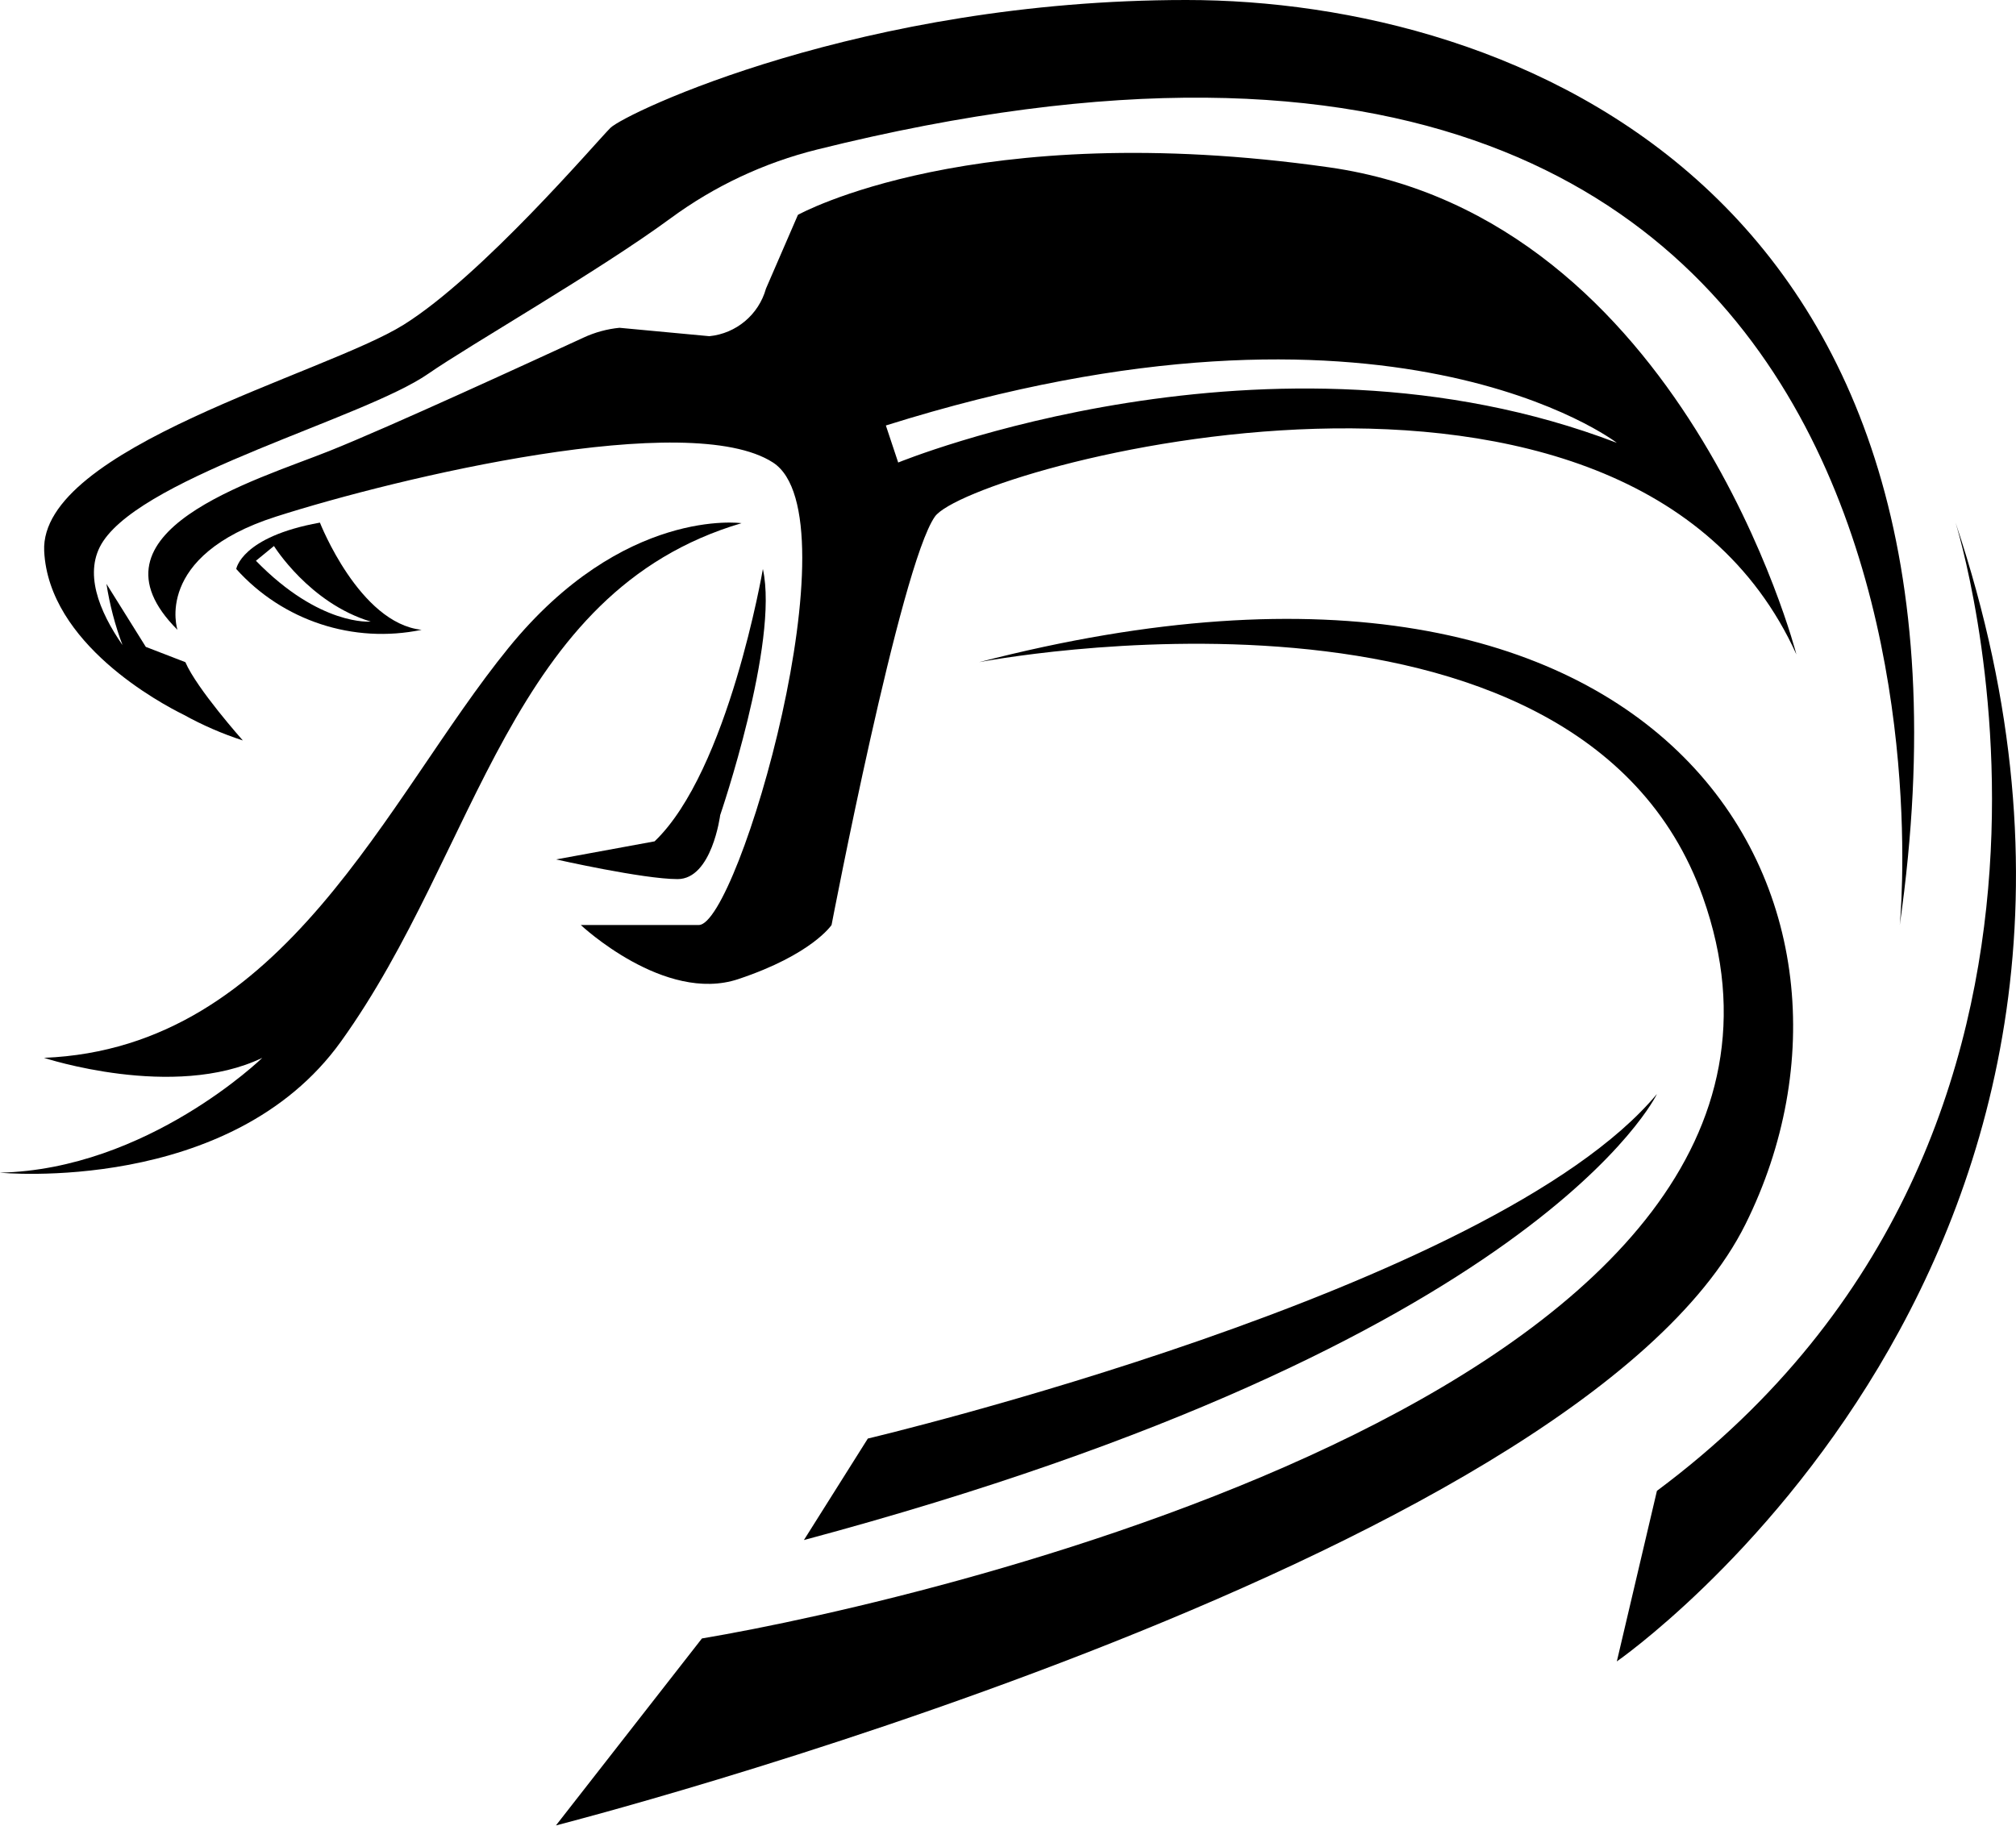
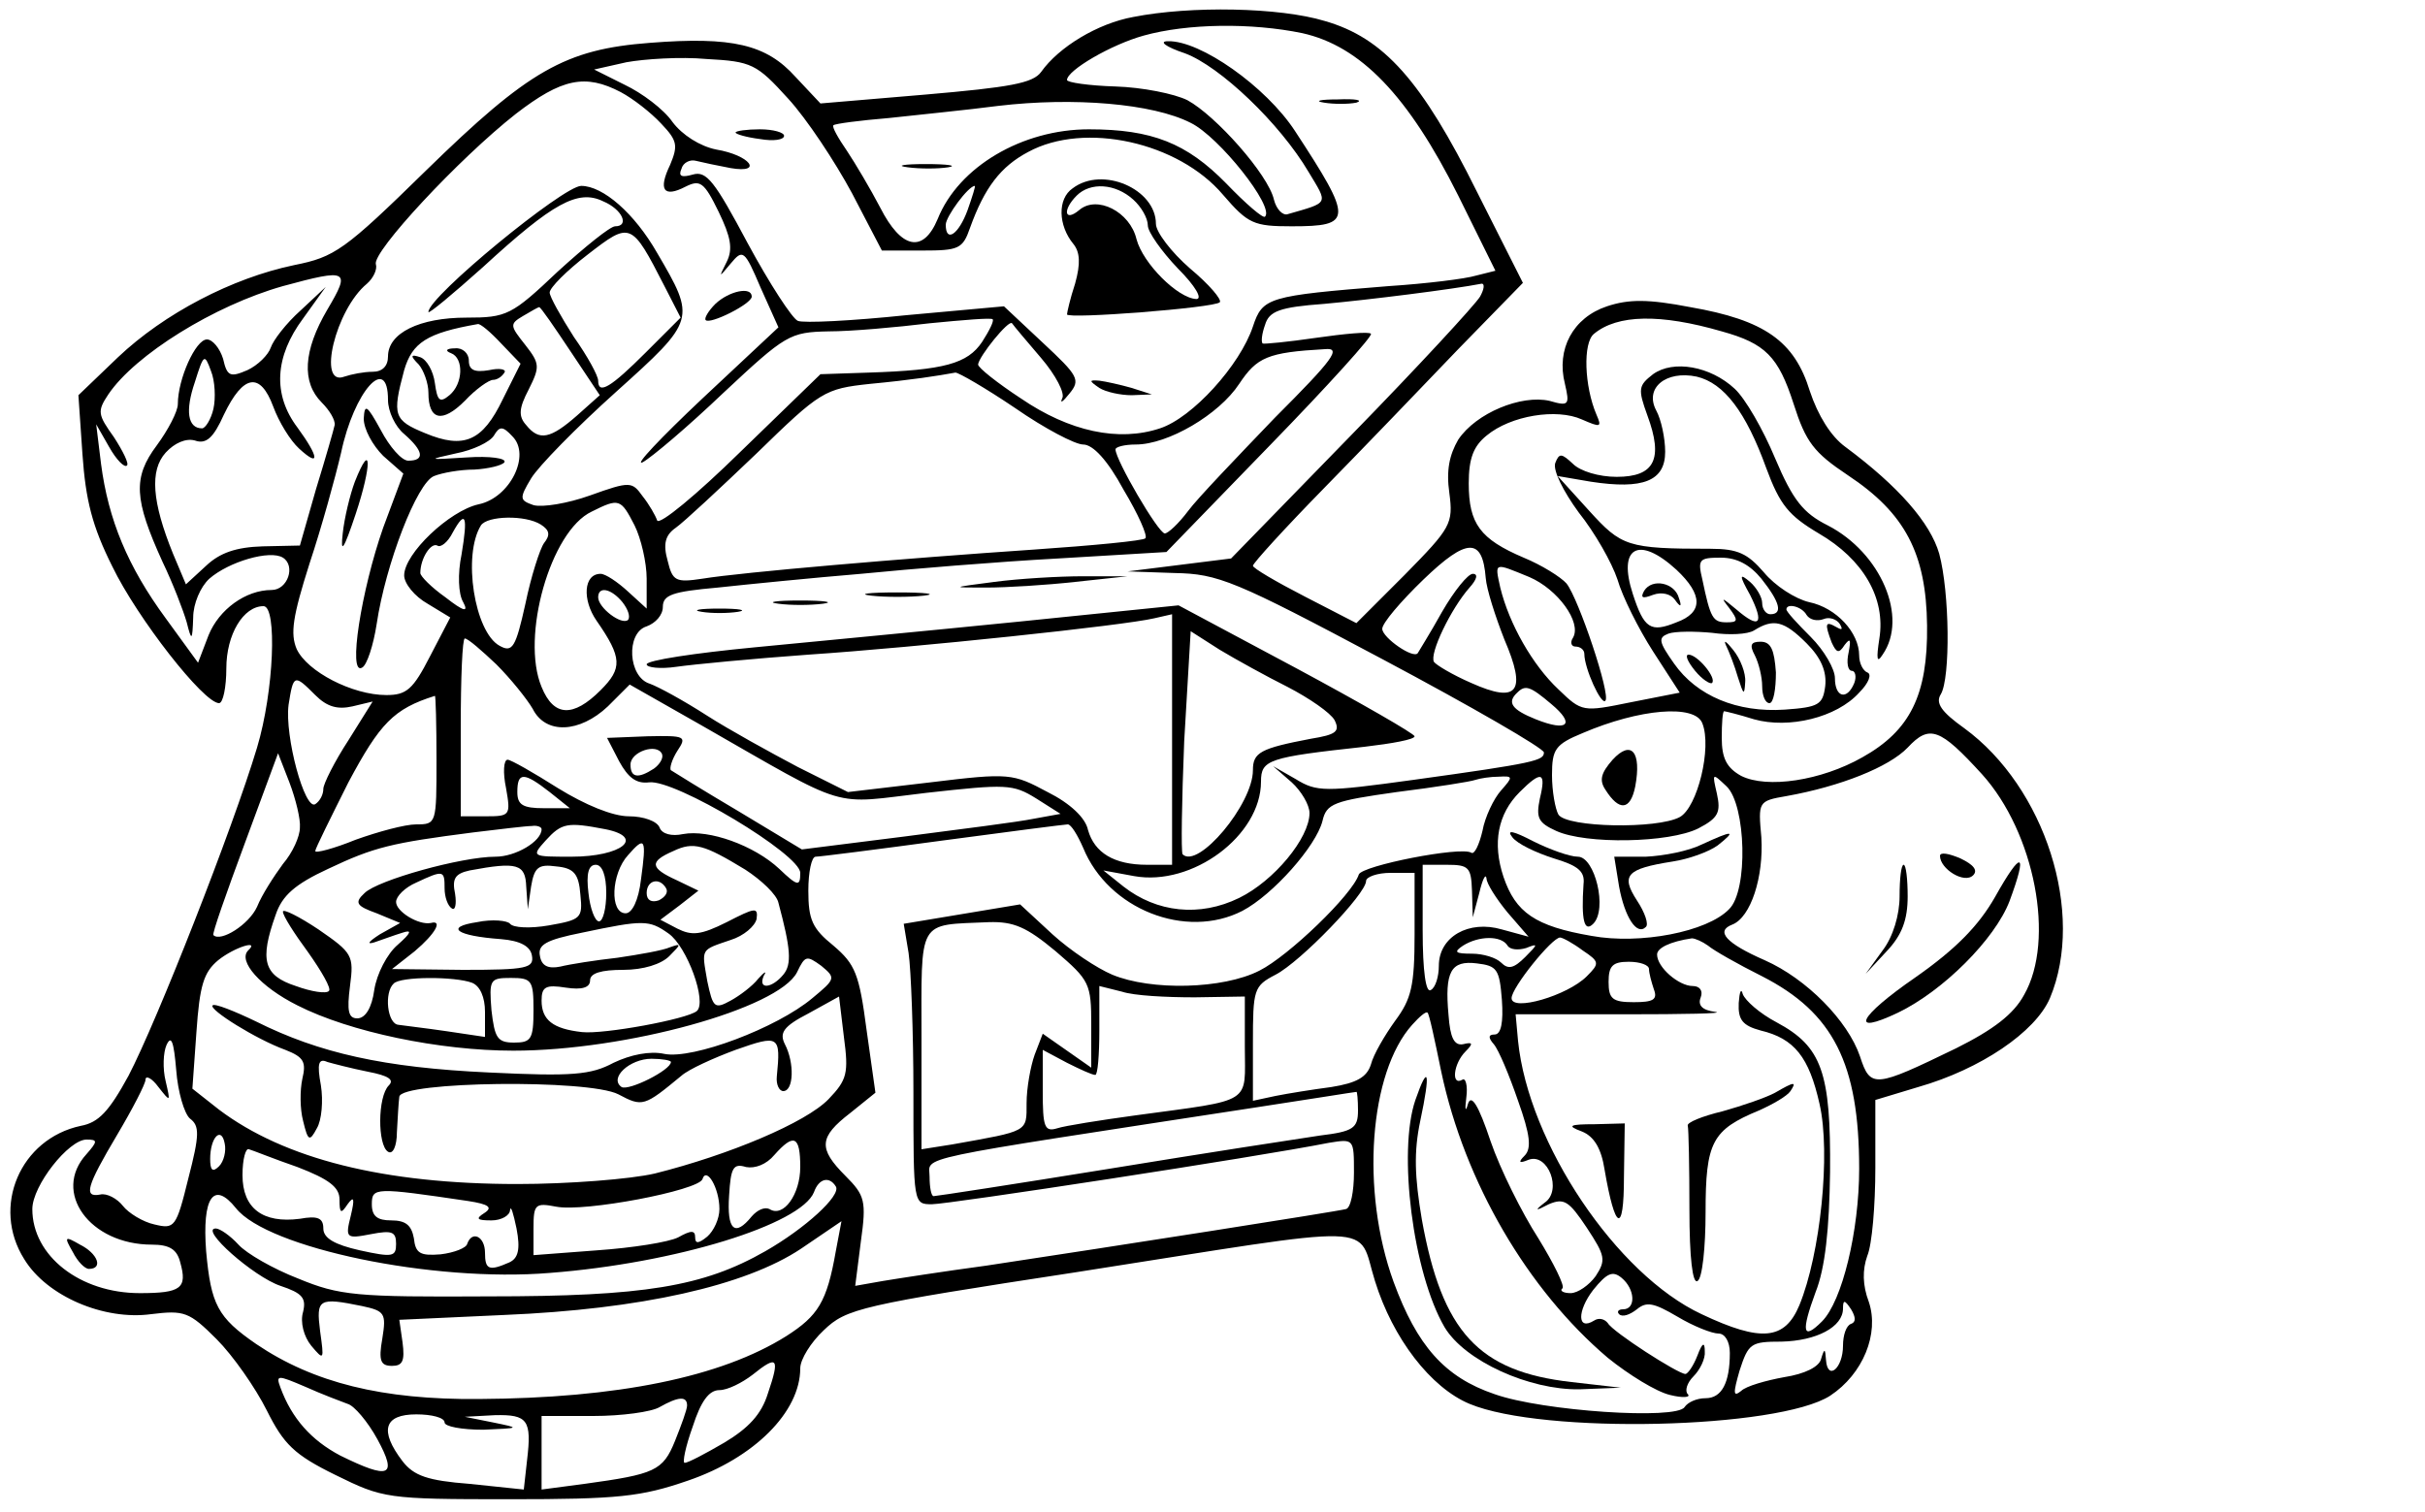
- <svg xmlns="http://www.w3.org/2000/svg" xmlns:xlink="http://www.w3.org/1999/xlink" id="Layer_2" data-name="Layer 2" viewBox="0 0 364.55 330.18">
-   <defs>
-     <style>.cls-1{fill:url(#linear-gradient);}.cls-2{fill:url(#linear-gradient-2);}.cls-3{fill:url(#linear-gradient-3);}.cls-4{fill:url(#linear-gradient-4);}.cls-5{fill:url(#linear-gradient-5);}.cls-6{fill:url(#linear-gradient-6);}.cls-7{fill:url(#linear-gradient-7);}.cls-8{fill:url(#linear-gradient-8);}</style>
-     <linearGradient id="linear-gradient" x1="549.96" y1="437.34" x2="530.29" y2="543.07" gradientUnits="userSpaceOnUse">
-       <stop offset="0" />
-       <stop offset="1" />
-     </linearGradient>
-     <linearGradient id="linear-gradient-2" x1="510.07" y1="273.27" x2="479.68" y2="436.64" xlink:href="#linear-gradient" />
-     <linearGradient id="linear-gradient-3" x1="397.48" y1="336.53" x2="371.87" y2="474.19" xlink:href="#linear-gradient" />
-     <linearGradient id="linear-gradient-4" x1="519.05" y1="246.87" x2="488.78" y2="409.59" xlink:href="#linear-gradient" />
-     <linearGradient id="linear-gradient-5" x1="379.55" y1="347.28" x2="376.2" y2="365.32" xlink:href="#linear-gradient" />
-     <linearGradient id="linear-gradient-6" x1="672.61" y1="346.77" x2="633.52" y2="556.88" xlink:href="#linear-gradient" />
-     <linearGradient id="linear-gradient-7" x1="443.48" y1="352.66" x2="432.75" y2="410.32" xlink:href="#linear-gradient" />
-     <linearGradient id="linear-gradient-8" x1="558.05" y1="362.84" x2="513.93" y2="599.98" xlink:href="#linear-gradient" />
-   </defs>
-   <path class="cls-1" d="M463,530.55c132.9-35.6,154.26-80.69,154.26-80.69-29.66,35.6-142.7,62.33-142.7,62.33Z" transform="translate(-317.63 -251.99)" />
-   <path class="cls-2" d="M642.47,370.36s-20.3-79-84.55-88.11-96,8.6-96,8.6l-5.78,13.34a11.84,11.84,0,0,1-10.24,8.61l-16.25-1.52a20.07,20.07,0,0,0-6.49,1.77c-9,4.14-35,16.13-46,20.52-13.35,5.34-45.24,14.54-27.44,32.34,0,0-4.45-13.35,17.8-20.47s74.76-19.58,89.89-9.79S451.13,419.3,444,419.3H422.65s15.13,14.24,28.48,9.79S468,419.3,468,419.3s12.45-65,18.68-73.86S612.21,303.61,642.47,370.36ZM480.05,335.65l-2.23-6.7C568.9,300.34,610,332.09,610,332.09,547.24,308.06,480.05,335.65,480.05,335.65Z" transform="translate(-317.63 -251.99)" />
-   <path class="cls-3" d="M451.72,346.62s-21.36-3-42.13,22.55c-22.11,27.16-40.36,72.38-84,74.16,0,0,23.45,7.72,39.47,0,0,0-20.77,20.18-47.47,20.77,0,0,41.76,4.09,61.7-23.73C404.25,405.61,409.59,359.08,451.72,346.62Z" transform="translate(-317.63 -251.99)" />
-   <path class="cls-4" d="M350.84,381.27a61,61,0,0,0,10.7,4.65s-8.31-9.33-10.39-14.16L344,369l-7.12-11.4a56,56,0,0,0,2.9,11.07c-4.24-6.12-7.17-13.27-3.49-18.79,8-12,47.17-22.25,58.74-30.26,7.66-5.31,30.86-18.58,43.87-28.15a75.38,75.38,0,0,1,26.48-12.43C680.72,225.38,661.16,419.3,661.16,419.3c19-133.19-70.31-167.31-129-167.31S430.66,272.46,428,275.13s-23.14,26.7-37.38,35.6-65.86,22.25-65,40.94C326.44,368.42,346.66,379.21,350.84,381.27Z" transform="translate(-317.63 -251.99)" />
-   <path class="cls-5" d="M360.35,354.91a35.38,35.38,0,0,0,33.52,11c-11.27-1.19-18.39-19.39-18.39-19.39C361.24,349.08,360.35,354.91,360.35,354.91Zm24.32,9.51s-9.19.89-20.76-11l3.26-2.67S373.57,361.09,384.67,364.42Z" transform="translate(-317.63 -251.99)" />
-   <path class="cls-6" d="M671.25,346.52s34.41,109.27-54,175.13L610,552.5S715.74,479.31,671.25,346.52Z" transform="translate(-317.63 -251.99)" />
-   <path class="cls-7" d="M447.86,399.43s10.68-31.19,7.72-44.52c0,0-6.23,36.51-19.58,49.26l-17.8,3.27S433.92,411,440.15,411,447.86,399.43,447.86,399.43Z" transform="translate(-317.63 -251.99)" />
-   <path class="cls-8" d="M633.27,473.4c28.27-56.88-11.86-134.49-138.58-101.64,0,0,108.32-21,130.87,42.5,31.08,87.52-138.84,127-181,134.09l-26.4,33.82S602.67,535,633.27,473.4Z" transform="translate(-317.63 -251.99)" />
+ <svg xmlns="http://www.w3.org/2000/svg" version="1.0" width="300pt" height="187pt" viewBox="0 0 300 187" preserveAspectRatio="xMidYMid meet">
+   <g transform="translate(0,187) scale(0.1,-0.1)" fill="#000000" stroke="none">
+     <path d="M1402 1849 c-44 -8 -92 -37 -114 -68 -10 -14 -39 -19 -143 -28 l-130 -11 -31 33 c-36 40 -78 50 -180 42 -105 -8 -150 -34 -277 -158 -101 -99 -113 -107 -163 -117 -77 -16 -161 -60 -218 -114 l-49 -47 5 -73 c4 -57 12 -89 37 -139 31 -64 113 -169 132 -169 5 0 9 20 9 43 0 42 21 77 46 77 17 0 13 -105 -8 -175 -30 -100 -124 -339 -159 -406 -24 -44 -37 -58 -59 -62 -75 -16 -111 -100 -70 -165 28 -46 99 -76 157 -68 41 5 47 3 81 -31 20 -20 48 -60 62 -88 21 -42 34 -55 85 -80 59 -29 63 -30 215 -30 135 0 163 3 221 23 82 28 139 85 139 139 0 11 13 32 29 47 28 27 45 31 313 72 384 60 346 62 369 -11 22 -71 69 -132 117 -152 91 -38 382 -31 446 10 41 27 61 77 48 116 -8 21 -8 40 -2 57 6 14 10 63 10 109 l0 84 53 16 c77 22 145 68 163 110 44 105 -6 261 -106 334 -28 20 -36 31 -29 42 12 20 11 126 -2 174 -11 38 -50 83 -116 132 -18 13 -34 39 -44 69 -19 62 -56 88 -148 104 -52 10 -76 10 -103 1 -42 -14 -63 -53 -52 -96 6 -26 5 -28 -19 -21 -35 8 -91 -15 -113 -48 -11 -19 -15 -38 -11 -66 5 -38 2 -43 -55 -101 l-60 -60 -64 33 c-35 18 -64 35 -64 38 0 3 39 46 88 96 48 49 123 127 166 172 l80 82 -57 113 c-68 137 -115 190 -188 211 -56 17 -166 19 -237 5z m209 -20 c72 -16 131 -77 193 -201 l46 -93 -24 -6 c-13 -4 -62 -10 -108 -13 -150 -12 -156 -14 -168 -50 -16 -48 -75 -113 -115 -126 -51 -17 -112 -4 -172 37 -29 19 -53 38 -53 42 1 10 38 56 42 51 2 -3 18 -22 36 -43 18 -21 30 -44 26 -50 -3 -7 1 -4 9 6 14 17 11 22 -33 63 l-48 45 -121 -11 c-67 -7 -127 -10 -134 -7 -7 3 -35 46 -62 96 -41 77 -51 90 -68 85 -14 -4 -18 -2 -14 7 2 8 11 12 18 10 8 -2 27 -6 43 -9 41 -7 24 16 -18 23 -20 4 -42 18 -54 34 -11 16 -38 36 -59 46 l-38 19 40 9 c22 4 67 7 99 4 56 -3 62 -6 101 -49 23 -25 58 -78 79 -117 l37 -71 50 0 c45 0 50 2 59 28 18 50 38 76 72 94 70 38 186 12 241 -53 31 -36 38 -39 85 -39 76 0 76 8 4 118 -36 55 -117 112 -157 111 -12 0 -3 -7 21 -15 43 -16 117 -86 153 -147 24 -40 26 -37 -26 -52 -6 -2 -14 6 -17 18 -7 31 -72 104 -107 123 -16 8 -56 16 -89 17 -33 1 -60 5 -60 8 0 12 55 44 95 55 54 15 133 16 196 3z m-843 -73 c15 -8 37 -25 50 -39 20 -21 21 -27 11 -51 -15 -31 -8 -41 19 -27 18 9 23 6 41 -31 15 -31 18 -46 10 -62 -10 -20 -10 -20 5 -2 15 18 17 17 37 -30 l22 -49 -94 -88 c-52 -49 -85 -84 -74 -79 11 6 56 44 100 86 77 72 82 75 130 76 28 0 84 5 125 10 41 4 76 7 78 5 2 -2 -4 -14 -13 -28 -18 -27 -47 -35 -140 -38 l-60 -2 -99 -96 c-54 -53 -100 -91 -103 -85 -2 6 -10 20 -18 30 -13 18 -15 19 -65 1 -28 -10 -59 -15 -70 -12 -17 6 -18 8 -3 33 9 15 56 63 105 107 99 89 99 90 51 172 -28 49 -67 83 -94 83 -22 0 -189 -137 -189 -156 0 -3 30 22 68 56 86 79 117 96 148 81 24 -10 33 -31 15 -31 -6 0 -37 -25 -71 -56 -57 -54 -63 -57 -113 -57 -58 0 -97 -19 -97 -48 0 -12 -7 -19 -19 -19 -11 0 -26 -3 -35 -6 -34 -13 -11 83 28 115 8 7 13 18 11 24 -5 15 103 131 173 186 57 44 86 50 130 27z m705 -38 c35 -17 104 -104 92 -116 -2 -3 -24 16 -48 41 -49 50 -92 67 -170 67 -82 0 -161 -46 -187 -111 -18 -43 -45 -37 -71 14 -12 23 -31 55 -41 70 -11 16 -19 30 -17 32 2 2 33 6 69 9 36 4 97 10 135 15 93 11 191 3 238 -21z m-276 -108 c-11 -30 -27 -41 -27 -18 0 10 28 48 36 48 1 0 -3 -13 -9 -30z m-375 -94 l20 -39 -43 -43 c-43 -43 -59 -53 -59 -35 0 6 -13 30 -30 54 -16 25 -30 50 -30 55 0 6 21 27 47 47 53 41 54 41 95 -39z m-417 -29 c-30 -51 -32 -90 -7 -115 10 -10 17 -22 16 -28 -1 -5 -11 -40 -23 -79 l-20 -70 -46 -1 c-33 -1 -53 -8 -70 -24 l-25 -23 -16 38 c-26 64 -29 103 -9 125 11 12 25 18 36 15 14 -5 23 3 36 32 24 50 45 53 61 10 7 -19 21 -42 32 -52 26 -24 25 -11 -2 26 -31 41 -28 88 7 135 l28 39 -31 -29 c-18 -16 -34 -37 -37 -46 -3 -9 -16 -22 -29 -28 -21 -9 -25 -8 -30 14 -4 13 -13 24 -20 24 -14 0 -36 -49 -36 -80 0 -9 -12 -32 -26 -51 -30 -40 -28 -67 7 -144 13 -27 26 -61 30 -75 6 -24 7 -23 8 6 0 17 9 38 20 48 24 21 75 36 91 26 16 -10 6 -40 -14 -40 -32 0 -65 -24 -78 -56 l-13 -34 -40 55 c-47 64 -71 122 -80 191 l-6 49 16 -28 c9 -16 19 -26 22 -23 3 2 -5 18 -16 35 -20 28 -21 32 -7 53 33 49 131 110 216 134 81 22 84 20 55 -29z m1426 16 c-6 -10 -77 -87 -159 -171 l-149 -153 -64 -8 -64 -8 58 -2 c54 -1 74 -9 258 -107 109 -58 199 -110 199 -115 0 -10 -10 -13 -162 -34 -109 -15 -119 -15 -145 1 l-28 16 23 -20 c12 -11 22 -28 22 -38 0 -31 -44 -84 -87 -105 -49 -24 -102 -18 -143 14 l-25 20 38 -7 c72 -13 157 50 157 117 0 27 9 30 128 43 34 4 62 9 62 13 0 3 -66 41 -146 84 l-146 78 -196 -20 c-109 -11 -257 -25 -329 -32 -73 -7 -133 -16 -133 -21 0 -4 17 -6 37 -3 21 3 94 10 163 15 134 9 390 36 428 45 l22 5 0 -155 0 -155 -31 0 c-41 0 -65 15 -73 43 -3 15 -22 33 -50 47 -43 23 -47 24 -145 12 l-102 -12 -62 31 c-34 18 -85 46 -113 64 -28 18 -59 35 -70 39 -27 8 -30 63 -4 71 11 4 20 14 20 24 0 15 12 19 68 24 37 4 117 12 177 17 61 6 170 15 244 19 l134 8 129 133 c71 73 127 135 124 137 -2 3 -33 0 -68 -5 -34 -5 -65 -8 -66 -7 -2 2 -1 12 3 23 5 17 18 22 73 26 55 5 159 18 195 25 4 0 3 -7 -2 -16z m-1125 -68 l36 -54 -28 -25 c-33 -29 -47 -32 -63 -12 -10 11 -9 21 3 44 14 28 14 32 -4 55 -19 24 -20 26 -3 36 10 6 19 11 20 11 2 0 19 -25 39 -55z m1424 25 c54 -15 70 -31 89 -90 15 -47 25 -60 67 -88 71 -47 97 -97 98 -186 1 -86 -21 -130 -80 -163 -51 -29 -118 -39 -150 -23 -18 10 -24 22 -24 47 0 18 1 33 3 33 1 0 18 -4 37 -10 43 -12 102 2 130 33 12 12 16 23 10 25 -5 2 -10 11 -10 21 0 28 -28 59 -62 66 -17 4 -42 20 -56 37 -20 23 -32 29 -66 29 -103 0 -110 3 -150 47 l-39 43 41 -7 c65 -10 92 1 92 37 0 17 -5 40 -11 51 -15 28 12 50 50 42 34 -8 61 -44 86 -113 17 -46 28 -59 65 -81 55 -32 83 -80 75 -130 -4 -26 -3 -31 4 -20 32 46 -2 126 -68 160 -30 15 -43 31 -65 83 -15 36 -37 74 -50 86 -30 28 -76 36 -101 18 -18 -14 -19 -18 -7 -51 20 -54 9 -76 -38 -76 -22 0 -45 7 -54 16 -14 13 -17 14 -22 1 -3 -9 10 -35 29 -61 20 -25 41 -62 48 -83 6 -21 26 -61 44 -89 l33 -51 -61 -12 c-59 -12 -60 -12 -89 16 -32 30 -61 81 -72 126 -7 32 -8 31 36 13 35 -15 65 -56 54 -75 -4 -6 -2 -11 3 -11 6 0 11 -4 11 -9 0 -18 21 -64 26 -58 7 7 -33 126 -48 145 -7 8 -31 23 -53 32 -54 23 -68 42 -68 92 0 31 6 46 22 59 30 25 87 34 118 20 23 -10 25 -10 18 6 -15 35 -17 89 -3 100 29 24 82 25 158 3z m-1510 -15 l24 -25 -22 -44 c-25 -52 -48 -62 -96 -42 -39 16 -41 22 -26 78 10 34 28 46 91 57 3 1 16 -10 29 -24z m957 -92 c-47 -49 -96 -100 -107 -115 -12 -16 -25 -28 -29 -28 -8 0 -61 91 -61 104 0 3 11 6 25 6 40 0 103 37 128 75 22 33 35 39 106 43 21 2 11 -12 -62 -85z m-1313 11 c-3 -13 -10 -24 -14 -24 -18 0 -21 22 -9 57 11 35 12 36 20 14 5 -12 6 -34 3 -47z m992 1 c36 -25 74 -45 84 -45 12 0 30 -19 50 -56 18 -30 30 -57 27 -60 -2 -3 -65 -9 -138 -14 -162 -11 -361 -28 -410 -36 -33 -5 -37 -3 -43 22 -6 21 -3 32 10 41 10 7 55 49 100 92 79 77 84 80 140 86 53 5 84 10 106 14 4 0 37 -19 74 -44z m-776 10 c0 -14 9 -33 20 -42 24 -21 26 -33 5 -33 -8 0 -23 17 -34 38 -17 31 -20 33 -21 14 0 -13 11 -33 24 -46 l25 -22 -25 -67 c-27 -77 -44 -184 -26 -173 6 3 14 28 18 54 11 74 50 175 71 183 10 4 32 8 50 8 17 1 34 5 37 9 3 5 -18 8 -47 6 -48 -3 -49 -3 -13 5 21 4 42 14 47 22 7 12 11 12 23 -1 23 -23 -3 -76 -42 -84 -36 -8 -92 -61 -92 -88 0 -10 13 -26 29 -35 l28 -17 -25 -48 c-21 -41 -29 -48 -54 -48 -42 0 -98 29 -111 57 -8 19 -5 40 16 106 15 45 32 107 39 137 16 76 58 123 58 65z m305 -155 c8 -16 15 -46 15 -66 l0 -37 -23 21 c-13 12 -28 22 -34 22 -21 0 -23 -32 -5 -58 32 -46 32 -59 5 -86 -34 -34 -58 -33 -73 4 -26 62 11 193 62 217 34 17 36 16 53 -17z m-214 -36 c-5 -24 -4 -49 2 -59 7 -13 1 -12 -22 6 -17 12 -31 26 -31 30 0 18 13 38 21 34 4 -3 13 4 19 16 16 29 19 21 11 -27z m98 37 c11 -7 12 -13 4 -23 -5 -7 -16 -41 -23 -75 -12 -54 -16 -61 -32 -52 -31 17 -46 112 -23 149 8 12 55 13 74 1z m1169 -66 c1 -14 12 -48 23 -76 28 -65 17 -80 -41 -54 -23 10 -43 22 -46 26 -6 10 21 66 44 92 9 10 11 17 4 17 -6 0 -23 -21 -38 -47 -15 -27 -29 -49 -30 -51 -5 -8 -44 19 -44 30 0 7 23 34 51 61 54 52 73 52 77 2z m236 10 c33 -31 33 -53 0 -65 -32 -13 -40 -8 -54 35 -19 58 7 73 54 30z m105 -11 c23 -29 27 -44 11 -44 -5 0 -10 6 -10 14 0 7 -7 19 -15 26 -13 11 -14 9 0 -16 18 -36 12 -43 -17 -18 -18 15 -20 16 -9 2 12 -16 11 -18 -3 -18 -17 0 -20 5 -30 53 -6 25 -4 27 23 27 20 0 36 -9 50 -26z m-1409 -29 c7 -9 10 -18 7 -22 -8 -7 -37 15 -37 28 0 14 16 11 30 -6z m1465 -16 c4 -6 13 -8 21 -5 7 3 16 0 20 -6 4 -7 3 -8 -4 -4 -14 8 -15 5 -6 -19 6 -13 9 -14 16 -3 7 9 8 7 5 -9 -3 -13 -1 -23 4 -23 4 0 6 -7 3 -15 -9 -22 -24 -18 -24 6 0 11 -13 34 -30 51 -16 16 -30 31 -30 34 0 8 19 4 25 -7z m0 -35 c18 -18 25 -35 23 -53 -3 -23 -8 -26 -50 -29 -59 -4 -109 17 -137 57 -19 27 -20 32 -7 37 8 3 33 3 54 1 21 -3 44 -2 52 3 24 15 37 12 65 -16z m-642 -54 c27 -14 53 -32 58 -41 7 -14 2 -18 -29 -23 -63 -12 -72 -17 -72 -39 0 -42 -68 -123 -87 -104 -2 3 -1 66 2 140 l8 136 36 -23 c20 -12 58 -33 84 -46z m-979 28 c18 -18 38 -43 45 -55 16 -32 58 -30 93 3 l27 27 88 -50 c187 -107 159 -98 279 -84 99 11 107 11 136 -7 l30 -19 -33 -6 c-19 -4 -91 -13 -160 -22 l-127 -16 -78 47 c-44 26 -81 49 -84 51 -2 2 1 13 8 24 12 18 10 19 -37 18 l-50 -2 15 -29 c11 -20 21 -28 37 -26 32 4 187 -89 187 -112 0 -17 -3 -17 -26 5 -31 29 -87 49 -119 43 -14 -3 -26 0 -29 8 -3 8 -20 14 -38 14 -20 0 -54 14 -88 35 -30 19 -58 35 -62 35 -5 0 -6 -16 -2 -35 6 -34 5 -35 -25 -35 l-31 0 0 110 c0 61 2 110 5 110 4 0 21 -15 39 -32z m-224 -38 c15 -15 28 -18 46 -14 l25 6 -30 -48 c-17 -26 -31 -54 -31 -60 0 -7 -4 -15 -10 -19 -13 -8 -38 84 -33 123 6 38 7 38 33 12z m1529 -11 c30 -25 21 -35 -19 -19 -30 12 -36 21 -23 33 10 10 16 8 42 -14z m-1379 -69 c0 -79 0 -80 -25 -80 -14 0 -47 -9 -75 -19 -27 -11 -50 -17 -50 -14 0 3 19 41 41 85 39 73 56 91 107 107 1 1 2 -35 2 -79z m1566 45 c12 -30 -6 -104 -28 -116 -28 -15 -139 -13 -150 3 -4 7 -8 29 -8 49 0 32 4 38 38 52 70 30 139 36 148 12z m346 -63 c65 -72 91 -205 52 -273 -13 -24 -38 -43 -84 -66 -101 -49 -106 -50 -119 -10 -15 44 -66 96 -118 119 -48 21 -61 36 -40 44 23 9 39 59 36 108 -4 44 -4 45 31 51 67 12 127 36 150 60 27 29 40 24 92 -33z m-1643 7 c-20 -13 -29 -11 -29 5 0 16 33 27 39 13 2 -5 -3 -13 -10 -18z m-438 -73 c0 -11 -9 -31 -21 -45 -11 -15 -26 -38 -32 -53 -10 -22 -45 -44 -54 -35 -2 1 16 52 39 114 l41 111 14 -36 c8 -21 14 -46 13 -56z m309 44 l25 -20 -32 0 c-26 0 -33 4 -33 20 0 25 8 25 40 0z m1177 2 c-9 -10 -20 -33 -23 -50 -4 -17 -10 -30 -14 -27 -13 8 -135 -16 -139 -27 -8 -25 -87 -101 -123 -119 -45 -23 -134 -25 -182 -5 -19 8 -52 30 -74 50 l-40 37 -72 -12 -72 -12 6 -36 c3 -20 6 -98 6 -173 0 -138 0 -138 23 -138 20 0 400 58 491 76 31 5 31 5 31 -37 0 -23 -4 -44 -10 -45 -11 -3 -286 -46 -445 -70 -52 -7 -110 -16 -128 -19 l-34 -6 7 55 c7 50 5 57 -19 81 -34 34 -33 48 6 78 l31 25 -11 78 c-9 69 -14 81 -41 104 -26 21 -31 32 -31 68 0 23 4 42 9 42 5 0 76 9 157 20 82 11 152 20 155 20 4 0 12 -13 19 -29 31 -76 127 -114 197 -78 38 20 91 80 99 111 5 22 14 25 92 36 48 6 92 13 97 15 6 2 19 4 29 4 18 1 18 0 3 -17z m48 -10 c-5 -24 -2 -30 20 -40 37 -17 140 -15 176 3 25 13 28 20 23 43 -6 26 -6 26 12 9 24 -23 27 -129 3 -152 -27 -28 -110 -44 -170 -33 -70 12 -94 29 -109 73 -14 42 -7 78 20 105 27 27 33 25 25 -8z m-1235 -38 c0 -15 -32 -34 -57 -34 -42 0 -146 -29 -162 -45 -13 -12 -10 -16 15 -25 l29 -12 -25 -14 c-14 -9 -17 -13 -7 -10 9 3 25 9 35 12 12 4 11 0 -6 -15 -13 -11 -26 -36 -29 -56 -3 -22 -11 -35 -21 -35 -11 0 -13 9 -9 40 5 38 3 41 -39 70 -24 16 -44 26 -44 22 0 -5 14 -27 31 -50 17 -24 29 -45 26 -48 -3 -4 -22 -1 -41 6 -40 13 -45 32 -25 88 8 24 24 38 65 57 57 27 78 32 179 45 33 4 66 8 73 8 6 1 12 -1 12 -4z m79 0 c50 -10 20 -34 -42 -34 -49 0 -50 0 -32 20 20 22 27 23 74 14z m44 -62 c-3 -26 -11 -42 -19 -42 -20 0 -18 49 3 72 21 24 23 21 16 -30z m129 12 c20 -13 39 -31 41 -41 15 -56 17 -76 6 -89 -14 -17 -32 -19 -24 -1 4 6 1 5 -7 -4 -7 -9 -23 -21 -34 -27 -20 -11 -22 -9 -29 24 -7 41 -9 38 29 51 16 5 30 17 32 26 2 15 -2 14 -37 -4 -32 -16 -43 -17 -61 -8 l-21 11 24 18 23 18 -27 13 c-33 15 -34 23 -4 36 25 12 38 8 89 -23z m-271 -21 l2 -28 4 28 c4 24 9 28 31 25 22 -2 28 -9 30 -35 3 -29 1 -31 -39 -38 -23 -4 -44 -3 -48 2 -3 4 -22 6 -41 2 -40 -6 -26 -17 30 -21 24 -2 36 -9 38 -20 3 -16 -6 -18 -85 -18 l-88 1 28 22 c26 22 35 39 20 35 -15 -3 -43 14 -43 26 0 7 11 18 25 24 34 16 35 15 35 -7 0 -11 4 -22 9 -25 4 -3 6 5 4 18 -4 19 0 25 18 29 59 11 69 8 70 -20z m99 -8 c0 -19 -4 -35 -9 -35 -5 0 -11 16 -13 35 -3 24 0 35 9 35 8 0 13 -13 13 -35z m1071 3 l1 -33 8 30 c4 17 8 25 9 18 0 -6 12 -25 26 -42 l26 -30 -33 9 c-41 12 -78 -9 -78 -45 0 -13 -4 -27 -10 -30 -6 -4 -10 23 -10 74 l0 81 30 0 c27 0 30 -3 31 -32z m-71 -54 c0 -64 -4 -80 -24 -107 -13 -18 -27 -42 -30 -54 -5 -16 -18 -23 -49 -28 -23 -3 -54 -8 -69 -11 l-28 -6 0 71 c0 67 1 71 28 85 31 16 112 100 112 116 0 5 14 10 30 10 l30 0 0 -76z m-926 57 c3 -5 -1 -11 -9 -15 -9 -3 -15 0 -15 9 0 16 16 20 24 6z m3 -56 c23 -16 48 -85 35 -96 -12 -10 -115 -29 -142 -26 -36 4 -50 15 -50 39 0 17 5 20 30 16 20 -3 30 0 30 9 0 9 14 13 41 13 25 0 47 7 57 17 15 15 15 16 1 11 -9 -4 -38 -9 -65 -13 -27 -3 -59 -8 -71 -11 -15 -3 -23 1 -25 13 -3 14 7 20 52 29 76 16 83 16 107 -1z m479 -22 c42 -36 44 -40 44 -91 l0 -53 -30 21 -30 21 -10 -26 c-5 -14 -10 -41 -10 -60 0 -36 3 -34 -92 -51 l-38 -6 0 135 c0 152 -6 142 83 146 31 1 47 -6 83 -36z m559 7 c3 -5 13 -6 23 -3 15 6 15 5 -1 -11 -14 -14 -21 -16 -30 -7 -6 6 -22 11 -36 11 -21 0 -23 2 -11 10 19 12 47 13 55 0z m93 -6 c21 -14 21 -16 5 -32 -24 -24 -93 -44 -93 -27 0 13 50 75 60 75 3 0 16 -7 28 -16z m155 6 c7 -6 37 -23 67 -38 88 -45 120 -108 120 -238 0 -77 -21 -164 -46 -189 -24 -24 -26 -13 -8 36 12 30 17 78 18 149 1 123 -10 155 -66 185 -21 11 -39 27 -42 35 -2 8 -4 3 -5 -11 -1 -21 5 -28 27 -34 42 -10 60 -33 73 -91 14 -61 1 -186 -25 -249 -18 -43 -47 -46 -121 -11 -105 49 -214 211 -227 338 l-3 33 135 0 c74 0 125 1 112 3 -16 2 -22 8 -18 18 3 8 -1 14 -10 14 -17 0 -44 23 -44 39 0 8 16 16 43 20 4 0 13 -4 20 -9z m-1806 -6 c-13 -13 15 -45 61 -68 65 -33 176 -56 267 -56 139 0 328 52 351 97 10 21 12 21 30 8 18 -15 18 -16 -11 -40 -44 -37 -148 -76 -183 -69 -18 4 -42 -1 -63 -11 -28 -15 -51 -17 -154 -12 -130 6 -210 24 -288 63 -27 13 -52 23 -54 20 -5 -5 54 -42 90 -55 23 -9 26 -15 21 -36 -3 -14 -3 -37 1 -52 6 -25 8 -26 17 -9 6 10 8 34 5 53 -5 27 -3 34 8 29 7 -2 30 -8 50 -12 26 -5 33 -10 26 -17 -14 -14 -14 -74 -1 -82 6 -4 11 7 11 24 1 17 2 37 3 44 2 19 234 22 271 3 30 -16 32 -15 78 23 9 8 40 22 67 32 54 19 56 18 51 -33 -1 -10 3 -18 8 -18 13 0 14 35 2 58 -7 14 -2 22 29 38 l38 21 6 -50 c6 -45 4 -53 -19 -77 -28 -29 -123 -69 -215 -92 -30 -7 -107 -13 -170 -13 -165 0 -288 31 -369 92 l-33 26 5 70 c4 58 9 74 27 89 20 16 52 26 37 12z m1551 -61 c2 -28 -1 -43 -9 -43 -8 0 -8 -4 -1 -12 6 -7 19 -38 30 -70 15 -42 17 -59 8 -68 -8 -8 -7 -10 5 -5 24 9 42 -38 20 -53 -13 -10 -12 -11 5 -2 19 8 25 4 47 -29 23 -35 24 -40 11 -60 -8 -11 -22 -21 -31 -21 -9 0 -14 3 -10 6 3 3 -11 31 -30 62 -20 31 -47 85 -59 120 -15 45 -24 59 -28 46 -3 -11 -4 -7 -2 8 2 15 -1 25 -5 22 -14 -8 -11 20 4 35 10 10 9 12 -3 9 -11 -2 -16 8 -18 36 -5 54 3 68 35 64 25 -3 28 -7 31 -45z m182 38 c0 -5 3 -16 6 -25 5 -13 -1 -16 -25 -16 -26 0 -31 4 -31 25 0 20 5 25 25 25 14 0 25 -4 25 -9z m-1456 -17 c10 -4 16 -18 16 -36 l0 -31 -47 7 c-27 4 -54 7 -60 8 -14 1 -18 40 -6 51 8 9 76 9 97 1z m76 -34 c0 -36 -3 -40 -24 -40 -21 0 -24 6 -28 40 -3 38 -2 40 24 40 26 0 28 -3 28 -40z m818 16 l62 1 0 -62 c0 -72 12 -65 -135 -85 -44 -6 -88 -13 -97 -16 -16 -5 -18 2 -18 46 l0 51 30 -16 c16 -8 31 -15 35 -15 3 0 5 25 5 55 l0 55 28 -7 c15 -5 55 -7 90 -7z m305 -92 c29 -137 107 -270 206 -354 26 -21 60 -42 77 -46 16 -4 26 -3 22 1 -4 4 -1 14 7 22 8 8 15 22 14 31 0 12 -3 11 -9 -5 -5 -13 -12 -23 -15 -23 -9 0 -90 52 -96 63 -4 5 -11 7 -17 3 -21 -13 -21 12 -1 38 17 21 24 24 35 15 17 -14 18 -39 2 -39 -6 0 -8 -3 -5 -6 4 -4 13 -1 22 6 12 10 21 8 50 -9 20 -12 43 -21 51 -21 8 0 14 -10 14 -24 0 -37 -10 -56 -30 -56 -11 0 -22 -5 -26 -11 -10 -16 -176 -5 -235 16 -62 21 -96 60 -125 139 -41 113 -30 259 23 318 9 10 17 17 19 15 2 -1 9 -34 17 -73z m-1548 -58 c12 -9 12 -20 -2 -74 -15 -61 -17 -63 -42 -57 -14 3 -32 14 -39 23 -7 9 -20 16 -28 14 -21 -4 -17 10 21 74 19 32 35 63 35 68 0 6 8 2 16 -9 15 -19 15 -19 9 7 -4 16 -3 36 1 45 6 13 9 4 12 -31 2 -27 10 -54 17 -60z m595 70 c0 -10 -52 -36 -61 -31 -16 11 10 35 37 35 13 0 24 -2 24 -4z m850 -60 c0 -22 -6 -26 -47 -31 -27 -4 -144 -22 -260 -41 -117 -19 -215 -34 -218 -34 -3 0 -5 11 -5 24 0 26 -31 19 405 86 66 10 121 19 123 19 1 1 2 -10 2 -23z m-1409 -69 c-8 -8 -11 -5 -11 9 0 27 14 41 18 19 2 -9 -1 -22 -7 -28z m-164 15 c-43 -47 4 -112 81 -112 22 0 31 -6 35 -22 9 -32 1 -38 -50 -38 -74 0 -133 46 -133 104 0 29 45 86 67 86 14 0 14 -2 0 -18z m883 -16 c0 -34 -21 -63 -38 -52 -6 3 -15 -1 -22 -9 -21 -26 -31 -17 -28 26 2 34 5 40 21 35 11 -2 25 3 35 15 24 27 32 24 32 -15z m-622 0 c39 -15 52 -25 52 -40 0 -18 2 -18 10 -6 8 11 9 7 4 -14 -7 -28 -6 -29 25 -23 26 5 31 3 31 -12 0 -16 -4 -17 -45 -8 -31 7 -45 15 -45 27 0 13 -7 16 -29 12 -46 -6 -71 13 -71 54 0 20 4 34 8 32 4 -1 31 -12 60 -22z m522 -52 c0 -12 -7 -27 -15 -34 -11 -9 -15 -9 -15 -1 0 9 -5 9 -21 0 -12 -6 -57 -13 -100 -16 l-79 -6 0 33 c0 30 2 32 28 27 35 -7 176 20 181 34 5 16 21 -11 21 -37z m144 28 c7 -11 -38 -52 -87 -80 -77 -44 -150 -56 -342 -56 -165 -1 -185 1 -236 22 -31 12 -64 31 -74 42 -10 11 -23 20 -28 20 -21 0 47 -60 80 -71 27 -9 32 -15 28 -32 -4 -13 1 -31 10 -42 16 -19 16 -18 11 18 -5 40 -2 42 52 31 28 -6 30 -9 25 -40 -5 -28 -2 -34 12 -34 13 0 16 6 13 29 l-4 28 130 6 c168 7 298 36 367 82 l50 34 -7 -37 c-11 -63 -22 -80 -61 -105 -81 -51 -209 -77 -381 -78 -119 -1 -204 20 -275 68 -48 33 -56 49 -62 115 -5 66 9 88 37 53 39 -49 243 -92 388 -80 156 12 311 60 327 100 6 17 19 20 27 7z m-455 -18 c26 -4 31 -8 20 -15 -11 -7 -9 -9 9 -9 12 0 23 6 23 13 1 6 4 -4 8 -23 5 -26 2 -37 -9 -42 -25 -11 -30 -9 -30 12 0 20 -16 28 -22 11 -1 -5 -16 -11 -33 -13 -25 -2 -31 1 -33 20 -3 16 -10 22 -28 22 -17 0 -24 5 -24 20 0 21 4 21 119 4z m1711 -152 c-6 -2 -10 -14 -10 -27 0 -28 -19 -44 -21 -18 -1 15 -2 15 -6 2 -2 -10 -20 -19 -46 -23 -22 -4 -47 -11 -53 -17 -10 -8 -10 -3 -2 25 11 34 14 36 52 36 43 1 76 18 76 41 0 11 2 11 10 -1 6 -10 6 -16 0 -18z m-1340 -86 c-8 -26 -24 -43 -54 -61 -24 -14 -45 -25 -49 -25 -3 0 1 20 10 45 10 31 20 45 33 45 10 0 28 9 41 19 31 25 34 21 19 -23z m-520 -13 c8 -2 25 -22 37 -44 25 -46 15 -50 -46 -20 -36 19 -60 46 -74 84 -6 16 -4 16 31 1 20 -9 44 -18 52 -21z m420 -2 c0 -5 -7 -24 -15 -44 -15 -37 -25 -41 -112 -53 l-53 -7 0 46 0 45 64 0 c35 0 72 5 82 11 23 13 34 14 34 2z m-300 -21 c0 -5 21 -9 48 -9 46 2 46 2 12 9 l-35 7 37 2 c41 1 46 -6 40 -56 l-4 -36 -67 7 c-52 4 -69 10 -83 28 -29 38 -23 58 17 58 19 0 35 -4 35 -10z" />
+     <path d="M1638 1743 c12 -2 30 -2 40 0 9 3 -1 5 -23 4 -22 0 -30 -2 -17 -4z" />
+     <path d="M910 1706 c0 -2 14 -6 30 -8 17 -3 30 -1 30 4 0 4 -13 8 -30 8 -16 0 -30 -2 -30 -4z" />
+     <path d="M1327 1637 c-19 -13 -18 -46 1 -69 8 -10 9 -24 2 -49 -6 -18 -10 -36 -10 -38 0 -6 182 8 189 15 3 3 -13 22 -37 42 -23 20 -42 45 -42 55 0 43 -66 72 -103 44z m75 -14 c10 -9 18 -23 18 -32 0 -8 17 -32 37 -53 22 -22 31 -38 23 -38 -23 1 -66 44 -74 74 -8 34 -49 55 -71 36 -18 -15 -21 0 -3 18 17 17 48 15 70 -5z" />
+     <path d="M1360 1390 c8 -5 26 -9 40 -9 l25 1 -25 8 c-14 4 -32 8 -40 9 -13 1 -13 0 0 -9z" />
+     <path d="M885 1494 c-9 -9 -14 -18 -12 -20 5 -6 57 20 57 29 0 13 -28 7 -45 -9z" />
+     <path d="M1123 1663 c15 -2 37 -2 50 0 12 2 0 4 -28 4 -27 0 -38 -2 -22 -4z" />
+     <path d="M1230 1150 c-54 -7 -54 -7 -10 -7 25 0 74 3 110 7 l65 7 -55 0 c-30 0 -80 -3 -110 -7z" />
+     <path d="M1078 1133 c17 -2 47 -2 65 0 17 2 3 4 -33 4 -36 0 -50 -2 -32 -4z" />
+     <path d="M963 1123 c15 -2 39 -2 55 0 15 2 2 4 -28 4 -30 0 -43 -2 -27 -4z" />
+     <path d="M868 1113 c12 -2 32 -2 45 0 12 2 2 4 -23 4 -25 0 -35 -2 -22 -4z" />
+     <path d="M558 1433 c16 -6 15 -38 -2 -52 -12 -10 -15 -7 -18 15 -2 15 -10 29 -18 32 -12 4 -13 2 -2 -9 6 -7 12 -23 12 -35 0 -34 17 -38 45 -10 14 15 30 26 35 26 5 0 11 4 14 9 3 4 -6 6 -19 3 -18 -3 -25 0 -25 12 0 9 -8 16 -17 15 -11 0 -13 -3 -5 -6z" />
+     <path d="M439 1274 c-6 -16 -13 -45 -15 -64 -3 -26 1 -21 16 24 20 60 20 93 -1 40z" />
+     <path d="M2034 1139 c-5 -9 -2 -10 11 -5 11 4 22 1 27 -6 7 -10 9 -9 5 2 -5 19 -33 25 -43 9z" />
+     <path d="M2135 1072 c4 -8 11 -26 15 -40 7 -22 8 -23 9 -6 1 11 -6 29 -15 40 -8 10 -12 13 -9 6z" />
+     <path d="M2171 1059 c5 -10 9 -27 9 -38 0 -12 4 -21 9 -21 5 0 8 17 8 38 -2 28 -6 38 -19 38 -12 0 -14 -4 -7 -17z" />
+     <path d="M2097 1040 c9 -11 19 -17 21 -15 6 6 -18 35 -29 35 -5 0 -1 -9 8 -20z" />
+     <path d="M1995 930 c-14 -16 -17 -25 -9 -37 17 -27 31 -26 37 4 8 43 -5 58 -28 33z" />
+     <path d="M2400 811 c0 -16 30 -35 41 -24 6 6 1 13 -16 21 -14 6 -25 8 -25 3z" />
+     <path d="M2468 760 c-20 -35 -48 -64 -98 -99 -71 -49 -83 -73 -22 -44 56 27 120 91 138 138 23 62 15 64 -18 5z" />
+     <path d="M2350 761 c0 -23 -8 -50 -21 -67 l-21 -29 26 28 c19 20 26 39 26 68 0 21 -2 39 -5 39 -3 0 -5 -17 -5 -39z" />
+     <path d="M1871 834 c6 -8 29 -19 51 -26 30 -9 39 -16 37 -32 -3 -45 1 -60 12 -49 18 18 2 83 -19 83 -10 0 -35 9 -55 19 -25 13 -34 15 -26 5z" />
+     <path d="M2105 825 c-16 -8 -47 -14 -69 -15 l-39 0 6 -37 c7 -38 22 -61 33 -50 4 3 -1 18 -11 33 -20 31 -13 39 44 48 20 3 45 12 56 20 24 19 19 19 -20 1z" />
+     <path d="M2196 518 c-11 -6 -40 -16 -65 -23 -25 -6 -45 -14 -43 -18 1 -4 2 -50 2 -103 0 -61 4 -93 10 -89 6 3 10 42 10 85 0 87 8 102 66 126 18 8 35 18 39 24 8 12 5 12 -19 -2z" />
+     <path d="M1957 470 c15 -6 24 -21 28 -47 13 -76 24 -81 24 -10 l1 67 -37 -1 c-32 0 -35 -2 -16 -9z" />
+     <path d="M1751 509 c-22 -64 -3 -214 36 -281 25 -42 105 -78 167 -77 l51 2 -61 7 c-115 13 -160 62 -185 201 -9 53 -10 84 -2 122 13 61 10 72 -6 26z" />
+     <path d="M90 321 c6 -12 15 -21 20 -21 18 0 11 19 -11 30 -19 11 -20 10 -9 -9z" />
+   </g>
</svg>
